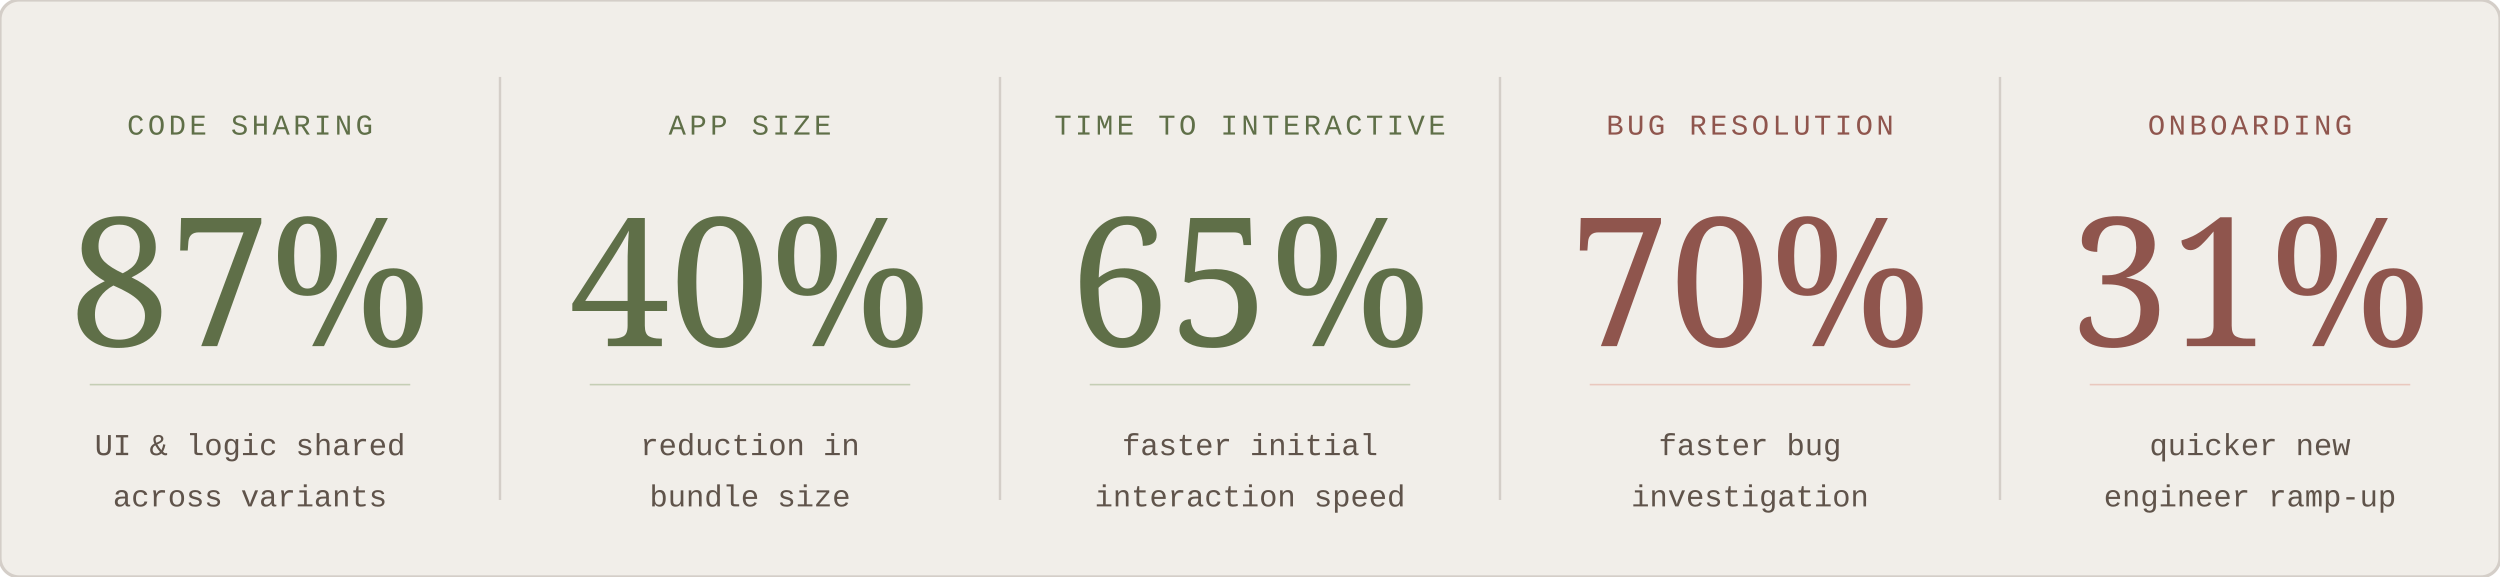
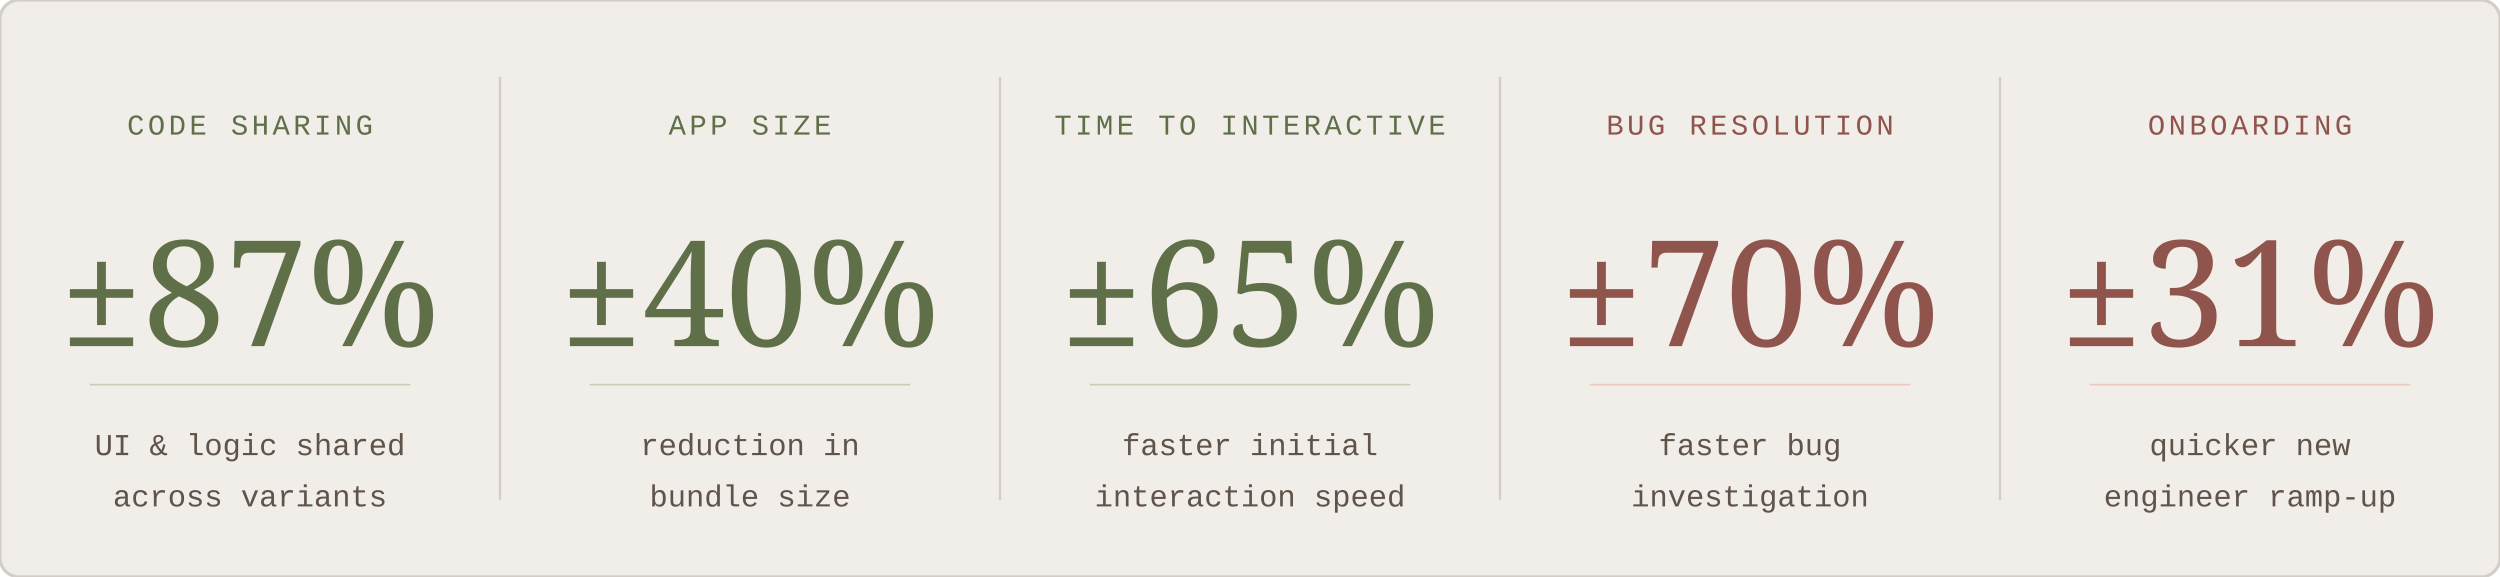
<svg xmlns="http://www.w3.org/2000/svg" viewBox="0 0 780 180" width="780" height="180">
  <rect width="780" height="180" rx="6" fill="#f1eee9" stroke="#d4cec8" stroke-width="1" />
  <line x1="156" y1="24" x2="156" y2="156" stroke="#d4cec8" stroke-width="0.75" />
  <line x1="312" y1="24" x2="312" y2="156" stroke="#d4cec8" stroke-width="0.75" />
  <line x1="468" y1="24" x2="468" y2="156" stroke="#d4cec8" stroke-width="0.75" />
  <line x1="624" y1="24" x2="624" y2="156" stroke="#d4cec8" stroke-width="0.75" />
  <text x="78" y="42" text-anchor="middle" font-family="'Courier New',monospace" font-size="9" fill="#5f6f48" letter-spacing="0.12em">CODE SHARING</text>
-   <text x="78" y="108" text-anchor="middle" font-family="Georgia,serif" font-size="56" fill="#5f6f48" font-weight="300">87%</text>
+   <text x="78" y="108" text-anchor="middle" font-family="Georgia,serif" font-size="46" fill="#5f6f48" font-weight="300">±87%</text>
  <line x1="28" y1="120" x2="128" y2="120" stroke="#c5ceb5" stroke-width="0.5" />
  <text x="78" y="142" text-anchor="middle" font-family="'Courier New',monospace" font-size="9.5" fill="#5f534a">UI &amp; logic shared</text>
  <text x="78" y="158" text-anchor="middle" font-family="'Courier New',monospace" font-size="9.5" fill="#5f534a">across variants</text>
  <text x="234" y="42" text-anchor="middle" font-family="'Courier New',monospace" font-size="9" fill="#5f6f48" letter-spacing="0.12em">APP SIZE</text>
-   <text x="234" y="108" text-anchor="middle" font-family="Georgia,serif" font-size="56" fill="#5f6f48" font-weight="300">40%</text>
+   <text x="234" y="108" text-anchor="middle" font-family="Georgia,serif" font-size="46" fill="#5f6f48" font-weight="300">±40%</text>
  <line x1="184" y1="120" x2="284" y2="120" stroke="#c5ceb5" stroke-width="0.5" />
  <text x="234" y="142" text-anchor="middle" font-family="'Courier New',monospace" font-size="9.5" fill="#5f534a">reduction in</text>
  <text x="234" y="158" text-anchor="middle" font-family="'Courier New',monospace" font-size="9.5" fill="#5f534a">bundle size</text>
  <text x="390" y="42" text-anchor="middle" font-family="'Courier New',monospace" font-size="9" fill="#5f6f48" letter-spacing="0.12em">TIME TO INTERACTIVE</text>
-   <text x="390" y="108" text-anchor="middle" font-family="Georgia,serif" font-size="56" fill="#5f6f48" font-weight="300">65%</text>
+   <text x="390" y="108" text-anchor="middle" font-family="Georgia,serif" font-size="46" fill="#5f6f48" font-weight="300">±65%</text>
  <line x1="340" y1="120" x2="440" y2="120" stroke="#c5ceb5" stroke-width="0.5" />
  <text x="390" y="142" text-anchor="middle" font-family="'Courier New',monospace" font-size="9.5" fill="#5f534a">faster initial</text>
  <text x="390" y="158" text-anchor="middle" font-family="'Courier New',monospace" font-size="9.5" fill="#5f534a">interaction speed</text>
  <text x="546" y="42" text-anchor="middle" font-family="'Courier New',monospace" font-size="9" fill="#8f554d" letter-spacing="0.12em">BUG RESOLUTION</text>
-   <text x="546" y="108" text-anchor="middle" font-family="Georgia,serif" font-size="56" fill="#8f554d" font-weight="300">70%</text>
+   <text x="546" y="108" text-anchor="middle" font-family="Georgia,serif" font-size="46" fill="#8f554d" font-weight="300">±70%</text>
  <line x1="496" y1="120" x2="596" y2="120" stroke="#e9c8be" stroke-width="0.5" />
  <text x="546" y="142" text-anchor="middle" font-family="'Courier New',monospace" font-size="9.5" fill="#5f534a">faster bug</text>
  <text x="546" y="158" text-anchor="middle" font-family="'Courier New',monospace" font-size="9.5" fill="#5f534a">investigation</text>
  <text x="702" y="42" text-anchor="middle" font-family="'Courier New',monospace" font-size="9" fill="#8f554d" letter-spacing="0.12em">ONBOARDING</text>
-   <text x="702" y="108" text-anchor="middle" font-family="Georgia,serif" font-size="56" fill="#8f554d" font-weight="300">31%</text>
+   <text x="702" y="108" text-anchor="middle" font-family="Georgia,serif" font-size="46" fill="#8f554d" font-weight="300">±31%</text>
  <line x1="652" y1="120" x2="752" y2="120" stroke="#e9c8be" stroke-width="0.5" />
  <text x="702" y="142" text-anchor="middle" font-family="'Courier New',monospace" font-size="9.5" fill="#5f534a">quicker new</text>
  <text x="702" y="158" text-anchor="middle" font-family="'Courier New',monospace" font-size="9.5" fill="#5f534a">engineer ramp-up</text>
</svg>
